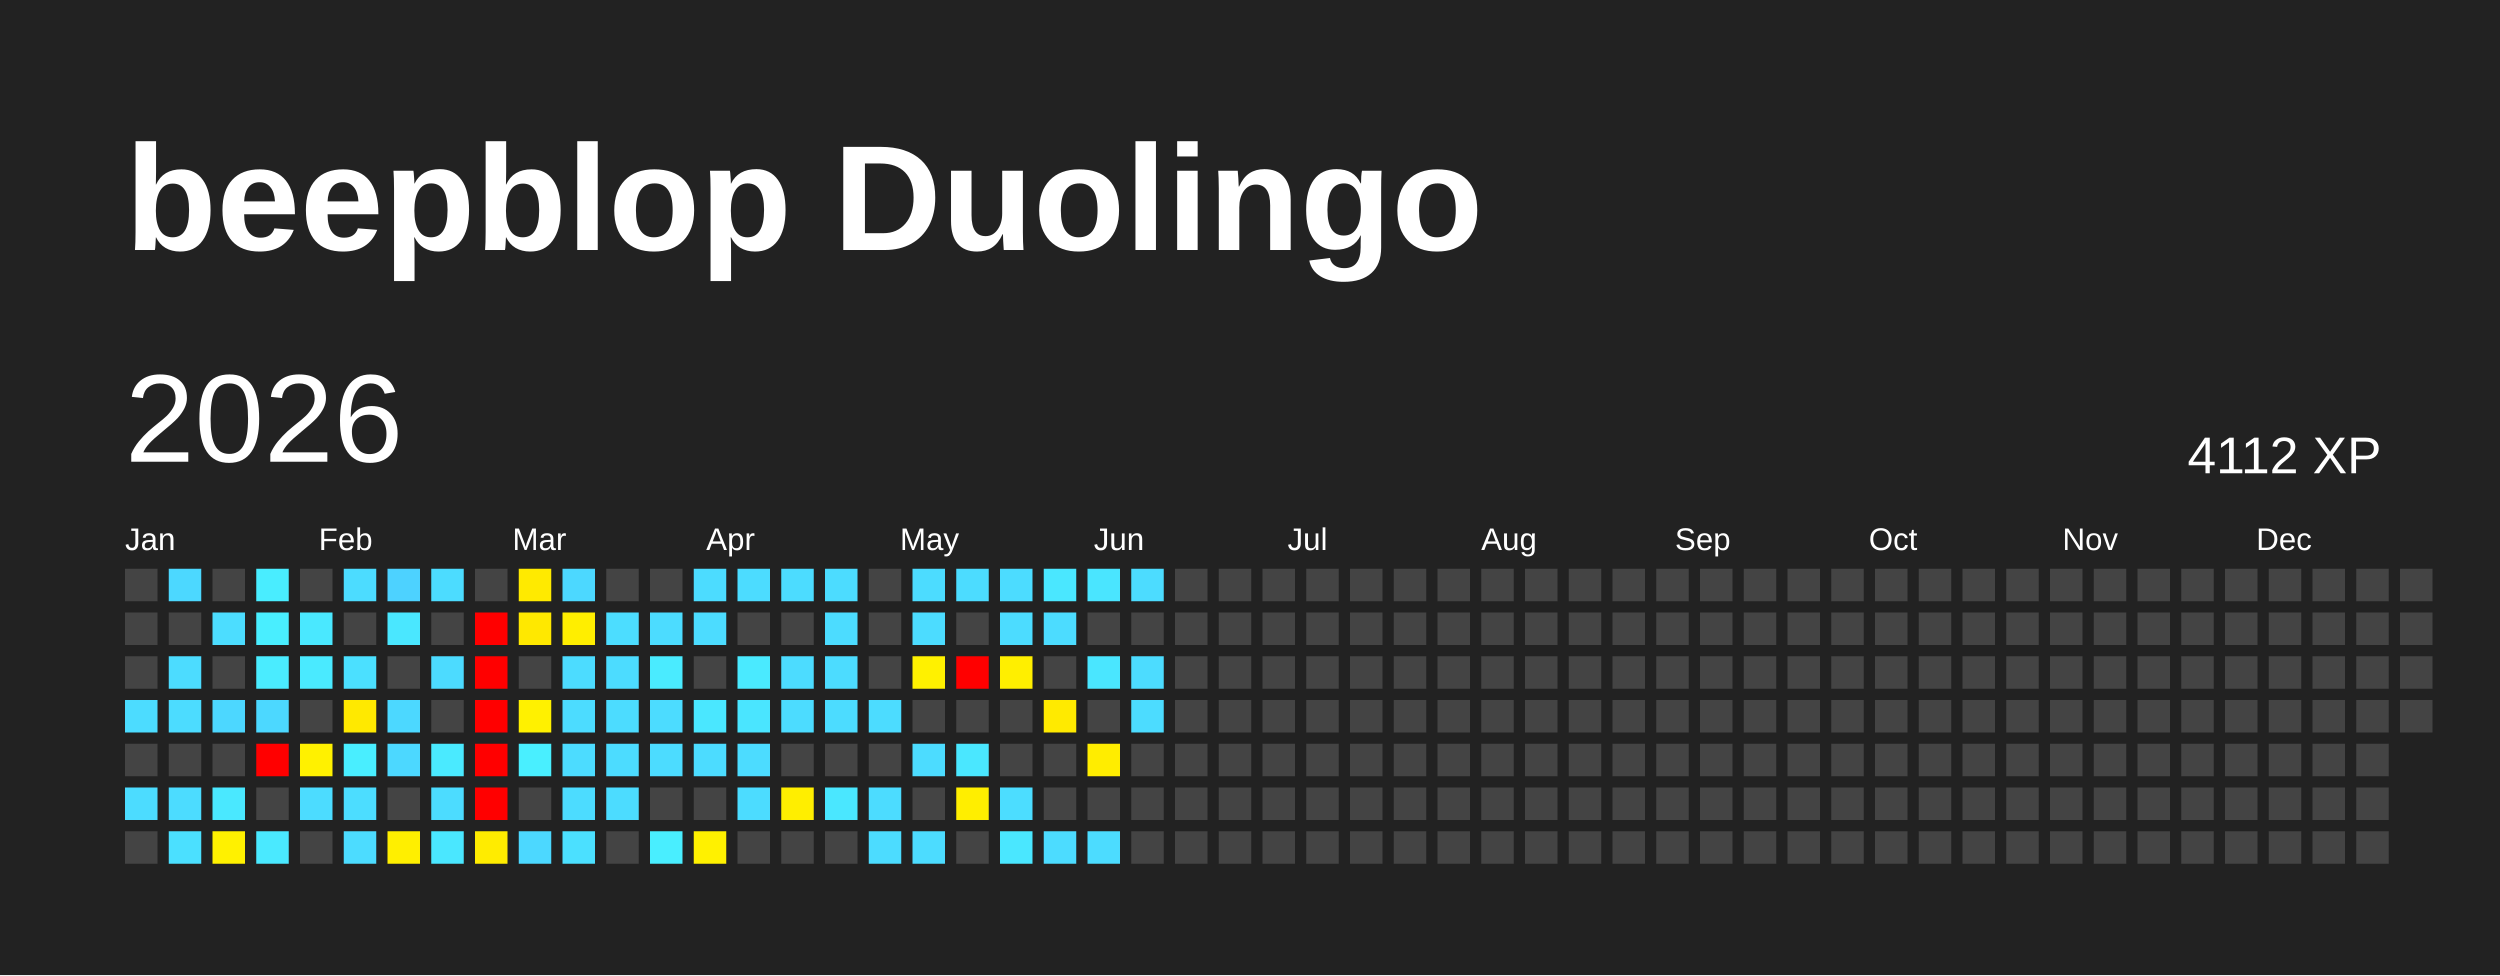
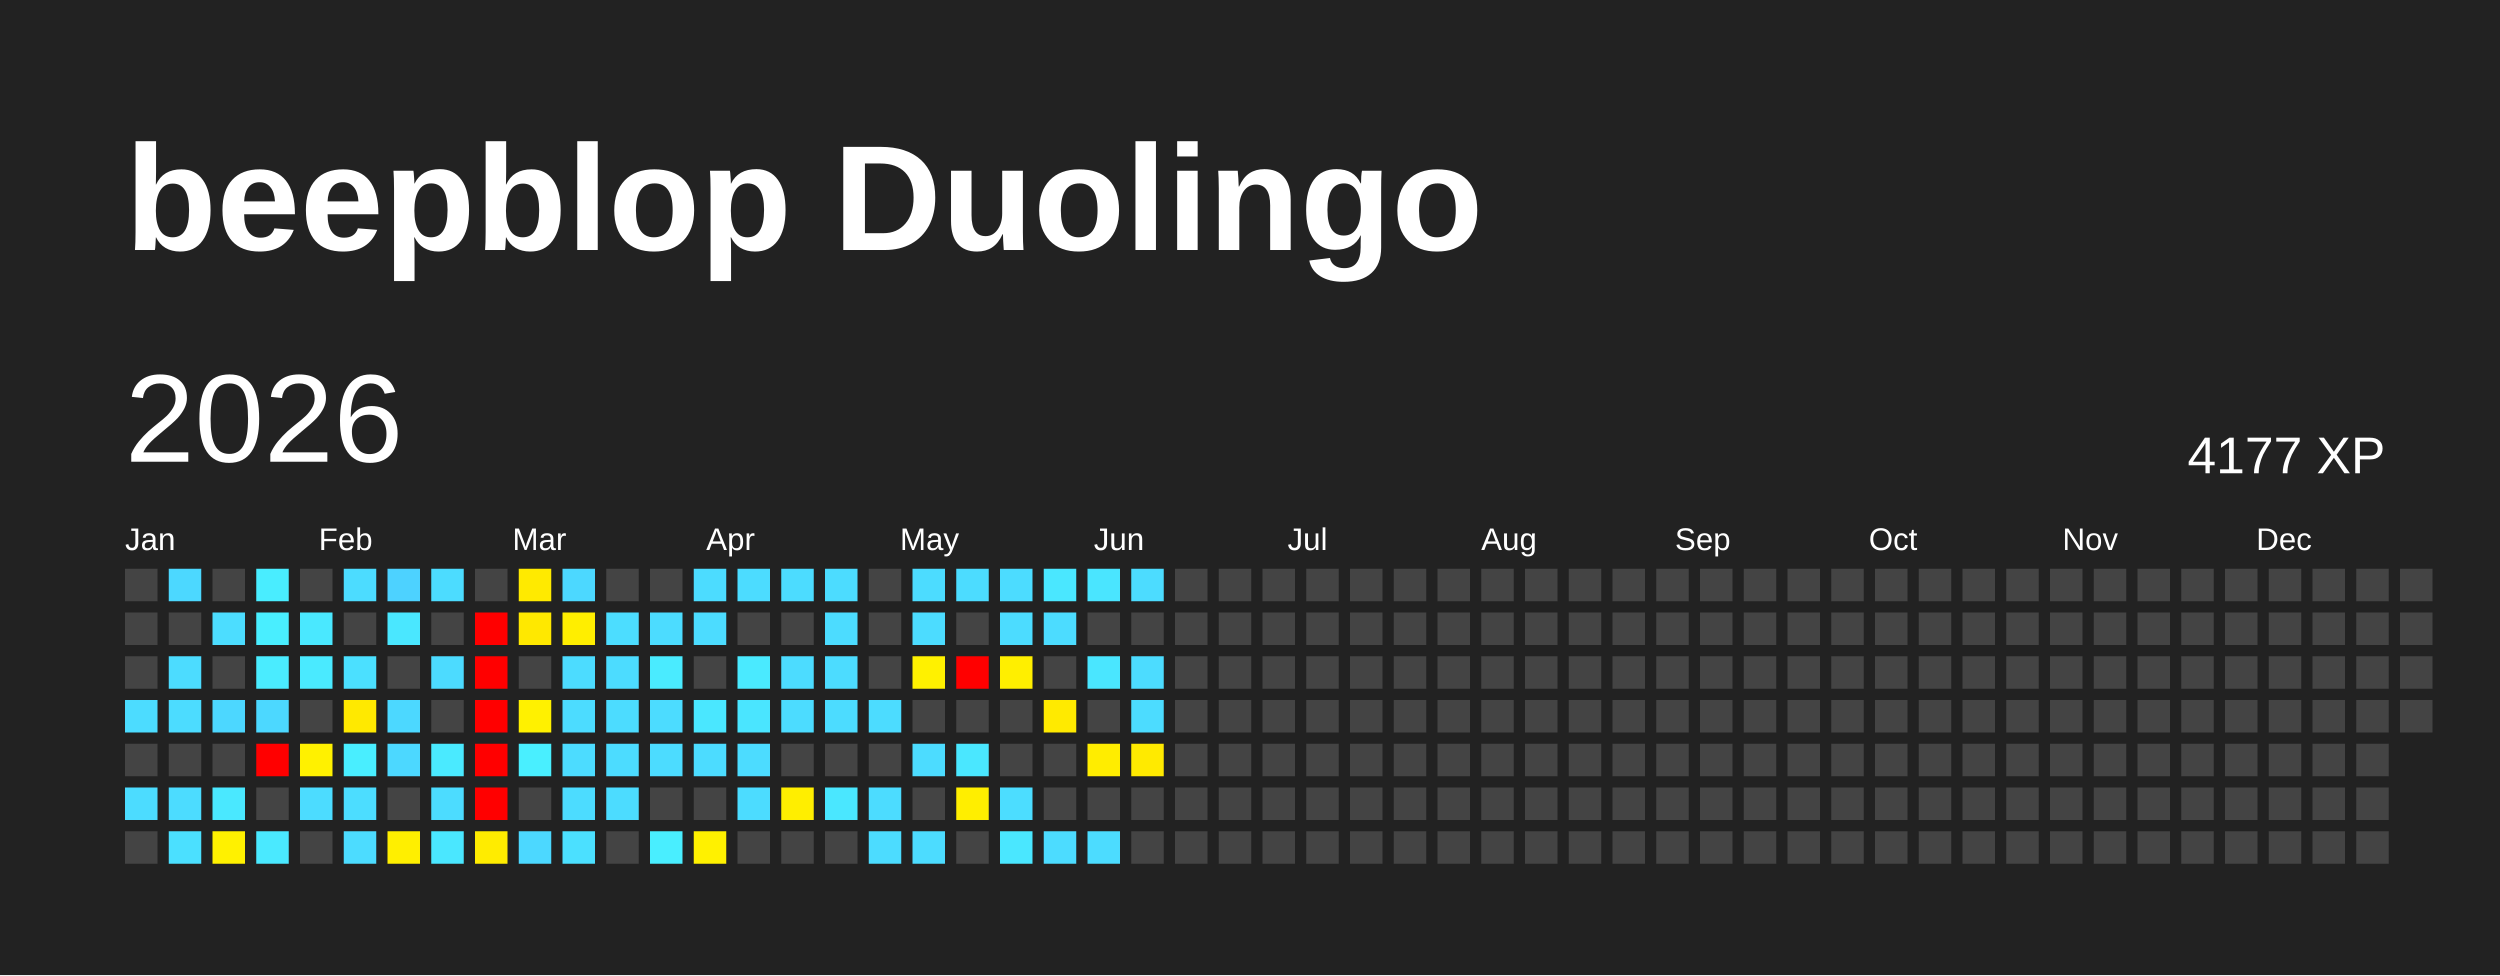
<svg xmlns="http://www.w3.org/2000/svg" baseProfile="full" height="78mm" version="1.1" viewBox="0,0,200,78" width="200mm">
  <defs />
  <rect fill="#222222" height="78" width="200" x="0" y="0" />
  <text fill="#FFFFFF" style="font-size:12px; font-family:Arial; font-weight:bold;" x="10" y="20">beepblop Duolingo</text>
  <text dominant-baseline="hanging" fill="#FFFFFF" style="font-size:10.0px; font-family:Arial;" x="10" y="30">2026</text>
-   <text dominant-baseline="hanging" fill="#FFFFFF" style="font-size:4.125px; font-family:Arial;" x="175" y="35">4112 XP</text>
+   <text dominant-baseline="hanging" fill="#FFFFFF" style="font-size:4.125px; font-family:Arial;" x="175" y="35">4177 XP</text>
  <text fill="#FFFFFF" style="font-size:2.5px; font-family:Arial" x="10.0" y="44">Jan</text>
  <text fill="#FFFFFF" style="font-size:2.5px; font-family:Arial" x="25.5" y="44">Feb</text>
  <text fill="#FFFFFF" style="font-size:2.5px; font-family:Arial" x="41.0" y="44">Mar</text>
  <text fill="#FFFFFF" style="font-size:2.5px; font-family:Arial" x="56.5" y="44">Apr</text>
  <text fill="#FFFFFF" style="font-size:2.5px; font-family:Arial" x="72.0" y="44">May</text>
  <text fill="#FFFFFF" style="font-size:2.5px; font-family:Arial" x="87.5" y="44">Jun</text>
  <text fill="#FFFFFF" style="font-size:2.5px; font-family:Arial" x="103.0" y="44">Jul</text>
  <text fill="#FFFFFF" style="font-size:2.5px; font-family:Arial" x="118.5" y="44">Aug</text>
  <text fill="#FFFFFF" style="font-size:2.5px; font-family:Arial" x="134.0" y="44">Sep</text>
  <text fill="#FFFFFF" style="font-size:2.5px; font-family:Arial" x="149.5" y="44">Oct</text>
  <text fill="#FFFFFF" style="font-size:2.5px; font-family:Arial" x="165.0" y="44">Nov</text>
  <text fill="#FFFFFF" style="font-size:2.5px; font-family:Arial" x="180.5" y="44">Dec</text>
  <rect fill="#444444" height="2.6" width="2.6" x="10.0" y="45.5" />
  <rect fill="#444444" height="2.6" width="2.6" x="10.0" y="49.0" />
  <rect fill="#444444" height="2.6" width="2.6" x="10.0" y="52.5" />
  <rect fill="#4cdcff" height="2.6" width="2.6" x="10.0" y="56.0" />
  <rect fill="#444444" height="2.6" width="2.6" x="10.0" y="59.5" />
  <rect fill="#4cdcff" height="2.6" width="2.6" x="10.0" y="63.0" />
  <rect fill="#444444" height="2.6" width="2.6" x="10.0" y="66.5" />
  <rect fill="#4cd8ff" height="2.6" width="2.6" x="13.5" y="45.5" />
  <rect fill="#444444" height="2.6" width="2.6" x="13.5" y="49.0" />
  <rect fill="#4cdcff" height="2.6" width="2.6" x="13.5" y="52.5" />
  <rect fill="#4cdcff" height="2.6" width="2.6" x="13.5" y="56.0" />
  <rect fill="#444444" height="2.6" width="2.6" x="13.5" y="59.5" />
  <rect fill="#4cdcff" height="2.6" width="2.6" x="13.5" y="63.0" />
  <rect fill="#4be0ff" height="2.6" width="2.6" x="13.5" y="66.5" />
  <rect fill="#444444" height="2.6" width="2.6" x="17.0" y="45.5" />
  <rect fill="#4cddff" height="2.6" width="2.6" x="17.0" y="49.0" />
  <rect fill="#444444" height="2.6" width="2.6" x="17.0" y="52.5" />
  <rect fill="#4cd7ff" height="2.6" width="2.6" x="17.0" y="56.0" />
  <rect fill="#444444" height="2.6" width="2.6" x="17.0" y="59.5" />
  <rect fill="#4ae8ff" height="2.6" width="2.6" x="17.0" y="63.0" />
  <rect fill="#fff100" height="2.6" width="2.6" x="17.0" y="66.5" />
  <rect fill="#49edff" height="2.6" width="2.6" x="20.5" y="45.5" />
  <rect fill="#49eeff" height="2.6" width="2.6" x="20.5" y="49.0" />
  <rect fill="#4aecff" height="2.6" width="2.6" x="20.5" y="52.5" />
  <rect fill="#4cd8ff" height="2.6" width="2.6" x="20.5" y="56.0" />
  <rect fill="red" height="2.6" width="2.6" x="20.5" y="59.5" />
  <rect fill="#444444" height="2.6" width="2.6" x="20.5" y="63.0" />
  <rect fill="#4ae9ff" height="2.6" width="2.6" x="20.5" y="66.5" />
  <rect fill="#444444" height="2.6" width="2.6" x="24.0" y="45.5" />
  <rect fill="#4ae8ff" height="2.6" width="2.6" x="24.0" y="49.0" />
  <rect fill="#4aeaff" height="2.6" width="2.6" x="24.0" y="52.5" />
  <rect fill="#444444" height="2.6" width="2.6" x="24.0" y="56.0" />
  <rect fill="#fff100" height="2.6" width="2.6" x="24.0" y="59.5" />
  <rect fill="#4cdcff" height="2.6" width="2.6" x="24.0" y="63.0" />
  <rect fill="#444444" height="2.6" width="2.6" x="24.0" y="66.5" />
  <rect fill="#4cdcff" height="2.6" width="2.6" x="27.5" y="45.5" />
  <rect fill="#444444" height="2.6" width="2.6" x="27.5" y="49.0" />
  <rect fill="#4be0ff" height="2.6" width="2.6" x="27.5" y="52.5" />
  <rect fill="#ffe900" height="2.6" width="2.6" x="27.5" y="56.0" />
  <rect fill="#49eeff" height="2.6" width="2.6" x="27.5" y="59.5" />
  <rect fill="#4cddff" height="2.6" width="2.6" x="27.5" y="63.0" />
  <rect fill="#4cdcff" height="2.6" width="2.6" x="27.5" y="66.5" />
  <rect fill="#4dd2ff" height="2.6" width="2.6" x="31.0" y="45.5" />
  <rect fill="#4ae7ff" height="2.6" width="2.6" x="31.0" y="49.0" />
  <rect fill="#444444" height="2.6" width="2.6" x="31.0" y="52.5" />
  <rect fill="#4cd8ff" height="2.6" width="2.6" x="31.0" y="56.0" />
  <rect fill="#4cd8ff" height="2.6" width="2.6" x="31.0" y="59.5" />
  <rect fill="#444444" height="2.6" width="2.6" x="31.0" y="63.0" />
  <rect fill="#ffef00" height="2.6" width="2.6" x="31.0" y="66.5" />
  <rect fill="#4cdcff" height="2.6" width="2.6" x="34.5" y="45.5" />
  <rect fill="#444444" height="2.6" width="2.6" x="34.5" y="49.0" />
  <rect fill="#4cdbff" height="2.6" width="2.6" x="34.5" y="52.5" />
  <rect fill="#444444" height="2.6" width="2.6" x="34.5" y="56.0" />
  <rect fill="#4aeaff" height="2.6" width="2.6" x="34.5" y="59.5" />
  <rect fill="#4cdcff" height="2.6" width="2.6" x="34.5" y="63.0" />
  <rect fill="#4ae7ff" height="2.6" width="2.6" x="34.5" y="66.5" />
  <rect fill="#444444" height="2.6" width="2.6" x="38.0" y="45.5" />
  <rect fill="red" height="2.6" width="2.6" x="38.0" y="49.0" />
  <rect fill="red" height="2.6" width="2.6" x="38.0" y="52.5" />
  <rect fill="red" height="2.6" width="2.6" x="38.0" y="56.0" />
  <rect fill="red" height="2.6" width="2.6" x="38.0" y="59.5" />
  <rect fill="red" height="2.6" width="2.6" x="38.0" y="63.0" />
  <rect fill="#ffec00" height="2.6" width="2.6" x="38.0" y="66.5" />
  <rect fill="#ffea00" height="2.6" width="2.6" x="41.5" y="45.5" />
  <rect fill="#ffe800" height="2.6" width="2.6" x="41.5" y="49.0" />
  <rect fill="#444444" height="2.6" width="2.6" x="41.5" y="52.5" />
  <rect fill="#fff100" height="2.6" width="2.6" x="41.5" y="56.0" />
  <rect fill="#49efff" height="2.6" width="2.6" x="41.5" y="59.5" />
  <rect fill="#444444" height="2.6" width="2.6" x="41.5" y="63.0" />
  <rect fill="#4cd8ff" height="2.6" width="2.6" x="41.5" y="66.5" />
  <rect fill="#4cd8ff" height="2.6" width="2.6" x="45.0" y="45.5" />
  <rect fill="#ffee00" height="2.6" width="2.6" x="45.0" y="49.0" />
  <rect fill="#4cdcff" height="2.6" width="2.6" x="45.0" y="52.5" />
  <rect fill="#4cdcff" height="2.6" width="2.6" x="45.0" y="56.0" />
  <rect fill="#4cdcff" height="2.6" width="2.6" x="45.0" y="59.5" />
  <rect fill="#4cdcff" height="2.6" width="2.6" x="45.0" y="63.0" />
  <rect fill="#4be0ff" height="2.6" width="2.6" x="45.0" y="66.5" />
  <rect fill="#444444" height="2.6" width="2.6" x="48.5" y="45.5" />
  <rect fill="#4cddff" height="2.6" width="2.6" x="48.5" y="49.0" />
  <rect fill="#4cdcff" height="2.6" width="2.6" x="48.5" y="52.5" />
  <rect fill="#4cdcff" height="2.6" width="2.6" x="48.5" y="56.0" />
  <rect fill="#4cdcff" height="2.6" width="2.6" x="48.5" y="59.5" />
  <rect fill="#4cdcff" height="2.6" width="2.6" x="48.5" y="63.0" />
  <rect fill="#444444" height="2.6" width="2.6" x="48.5" y="66.5" />
  <rect fill="#444444" height="2.6" width="2.6" x="52.0" y="45.5" />
  <rect fill="#4cdcff" height="2.6" width="2.6" x="52.0" y="49.0" />
  <rect fill="#4aebff" height="2.6" width="2.6" x="52.0" y="52.5" />
  <rect fill="#4cdcff" height="2.6" width="2.6" x="52.0" y="56.0" />
  <rect fill="#4cdcff" height="2.6" width="2.6" x="52.0" y="59.5" />
  <rect fill="#444444" height="2.6" width="2.6" x="52.0" y="63.0" />
  <rect fill="#49eeff" height="2.6" width="2.6" x="52.0" y="66.5" />
  <rect fill="#4cdcff" height="2.6" width="2.6" x="55.5" y="45.5" />
  <rect fill="#4cdcff" height="2.6" width="2.6" x="55.5" y="49.0" />
  <rect fill="#444444" height="2.6" width="2.6" x="55.5" y="52.5" />
  <rect fill="#4ae7ff" height="2.6" width="2.6" x="55.5" y="56.0" />
  <rect fill="#4cdcff" height="2.6" width="2.6" x="55.5" y="59.5" />
  <rect fill="#444444" height="2.6" width="2.6" x="55.5" y="63.0" />
  <rect fill="#fff100" height="2.6" width="2.6" x="55.5" y="66.5" />
  <rect fill="#4cdcff" height="2.6" width="2.6" x="59.0" y="45.5" />
  <rect fill="#444444" height="2.6" width="2.6" x="59.0" y="49.0" />
  <rect fill="#4aeaff" height="2.6" width="2.6" x="59.0" y="52.5" />
  <rect fill="#4ae5ff" height="2.6" width="2.6" x="59.0" y="56.0" />
  <rect fill="#4cdcff" height="2.6" width="2.6" x="59.0" y="59.5" />
  <rect fill="#4cdcff" height="2.6" width="2.6" x="59.0" y="63.0" />
  <rect fill="#444444" height="2.6" width="2.6" x="59.0" y="66.5" />
  <rect fill="#4cdcff" height="2.6" width="2.6" x="62.5" y="45.5" />
  <rect fill="#444444" height="2.6" width="2.6" x="62.5" y="49.0" />
  <rect fill="#4cdcff" height="2.6" width="2.6" x="62.5" y="52.5" />
  <rect fill="#4cdcff" height="2.6" width="2.6" x="62.5" y="56.0" />
  <rect fill="#444444" height="2.6" width="2.6" x="62.5" y="59.5" />
  <rect fill="#ffee00" height="2.6" width="2.6" x="62.5" y="63.0" />
  <rect fill="#444444" height="2.6" width="2.6" x="62.5" y="66.5" />
  <rect fill="#4cdcff" height="2.6" width="2.6" x="66.0" y="45.5" />
  <rect fill="#4cdcff" height="2.6" width="2.6" x="66.0" y="49.0" />
  <rect fill="#4cdcff" height="2.6" width="2.6" x="66.0" y="52.5" />
  <rect fill="#4cdcff" height="2.6" width="2.6" x="66.0" y="56.0" />
  <rect fill="#444444" height="2.6" width="2.6" x="66.0" y="59.5" />
  <rect fill="#4ae7ff" height="2.6" width="2.6" x="66.0" y="63.0" />
  <rect fill="#444444" height="2.6" width="2.6" x="66.0" y="66.5" />
  <rect fill="#444444" height="2.6" width="2.6" x="69.5" y="45.5" />
  <rect fill="#444444" height="2.6" width="2.6" x="69.5" y="49.0" />
  <rect fill="#444444" height="2.6" width="2.6" x="69.5" y="52.5" />
  <rect fill="#4cdcff" height="2.6" width="2.6" x="69.5" y="56.0" />
  <rect fill="#444444" height="2.6" width="2.6" x="69.5" y="59.5" />
  <rect fill="#4cdcff" height="2.6" width="2.6" x="69.5" y="63.0" />
  <rect fill="#4cdcff" height="2.6" width="2.6" x="69.5" y="66.5" />
  <rect fill="#4cdcff" height="2.6" width="2.6" x="73.0" y="45.5" />
  <rect fill="#4cdcff" height="2.6" width="2.6" x="73.0" y="49.0" />
  <rect fill="#fff100" height="2.6" width="2.6" x="73.0" y="52.5" />
  <rect fill="#444444" height="2.6" width="2.6" x="73.0" y="56.0" />
  <rect fill="#4cdcff" height="2.6" width="2.6" x="73.0" y="59.5" />
  <rect fill="#444444" height="2.6" width="2.6" x="73.0" y="63.0" />
  <rect fill="#4cdcff" height="2.6" width="2.6" x="73.0" y="66.5" />
  <rect fill="#4cdcff" height="2.6" width="2.6" x="76.5" y="45.5" />
  <rect fill="#444444" height="2.6" width="2.6" x="76.5" y="49.0" />
  <rect fill="red" height="2.6" width="2.6" x="76.5" y="52.5" />
  <rect fill="#444444" height="2.6" width="2.6" x="76.5" y="56.0" />
  <rect fill="#4ae7ff" height="2.6" width="2.6" x="76.5" y="59.5" />
  <rect fill="#ffee00" height="2.6" width="2.6" x="76.5" y="63.0" />
  <rect fill="#444444" height="2.6" width="2.6" x="76.5" y="66.5" />
  <rect fill="#4cdcff" height="2.6" width="2.6" x="80.0" y="45.5" />
  <rect fill="#4cdcff" height="2.6" width="2.6" x="80.0" y="49.0" />
  <rect fill="#ffef00" height="2.6" width="2.6" x="80.0" y="52.5" />
  <rect fill="#444444" height="2.6" width="2.6" x="80.0" y="56.0" />
  <rect fill="#444444" height="2.6" width="2.6" x="80.0" y="59.5" />
  <rect fill="#4cddff" height="2.6" width="2.6" x="80.0" y="63.0" />
  <rect fill="#4ae7ff" height="2.6" width="2.6" x="80.0" y="66.5" />
  <rect fill="#4ae7ff" height="2.6" width="2.6" x="83.5" y="45.5" />
  <rect fill="#4cdcff" height="2.6" width="2.6" x="83.5" y="49.0" />
  <rect fill="#444444" height="2.6" width="2.6" x="83.5" y="52.5" />
  <rect fill="#ffea00" height="2.6" width="2.6" x="83.5" y="56.0" />
  <rect fill="#444444" height="2.6" width="2.6" x="83.5" y="59.5" />
  <rect fill="#444444" height="2.6" width="2.6" x="83.5" y="63.0" />
  <rect fill="#4cdcff" height="2.6" width="2.6" x="83.5" y="66.5" />
  <rect fill="#4ae5ff" height="2.6" width="2.6" x="87.0" y="45.5" />
  <rect fill="#444444" height="2.6" width="2.6" x="87.0" y="49.0" />
  <rect fill="#4ae6ff" height="2.6" width="2.6" x="87.0" y="52.5" />
  <rect fill="#444444" height="2.6" width="2.6" x="87.0" y="56.0" />
  <rect fill="#ffed00" height="2.6" width="2.6" x="87.0" y="59.5" />
  <rect fill="#444444" height="2.6" width="2.6" x="87.0" y="63.0" />
  <rect fill="#4cdcff" height="2.6" width="2.6" x="87.0" y="66.5" />
  <rect fill="#4cdcff" height="2.6" width="2.6" x="90.5" y="45.5" />
  <rect fill="#444444" height="2.6" width="2.6" x="90.5" y="49.0" />
  <rect fill="#4cdcff" height="2.6" width="2.6" x="90.5" y="52.5" />
  <rect fill="#4cdcff" height="2.6" width="2.6" x="90.5" y="56.0" />
-   <rect fill="#444444" height="2.6" width="2.6" x="90.5" y="59.5" />
+   <rect fill="#ffea00" height="2.6" width="2.6" x="90.5" y="59.5" />
  <rect fill="#444444" height="2.6" width="2.6" x="90.5" y="63.0" />
  <rect fill="#444444" height="2.6" width="2.6" x="90.5" y="66.5" />
  <rect fill="#444444" height="2.6" width="2.6" x="94.0" y="45.5" />
  <rect fill="#444444" height="2.6" width="2.6" x="94.0" y="49.0" />
  <rect fill="#444444" height="2.6" width="2.6" x="94.0" y="52.5" />
  <rect fill="#444444" height="2.6" width="2.6" x="94.0" y="56.0" />
  <rect fill="#444444" height="2.6" width="2.6" x="94.0" y="59.5" />
  <rect fill="#444444" height="2.6" width="2.6" x="94.0" y="63.0" />
  <rect fill="#444444" height="2.6" width="2.6" x="94.0" y="66.5" />
  <rect fill="#444444" height="2.6" width="2.6" x="97.5" y="45.5" />
  <rect fill="#444444" height="2.6" width="2.6" x="97.5" y="49.0" />
  <rect fill="#444444" height="2.6" width="2.6" x="97.5" y="52.5" />
  <rect fill="#444444" height="2.6" width="2.6" x="97.5" y="56.0" />
  <rect fill="#444444" height="2.6" width="2.6" x="97.5" y="59.5" />
  <rect fill="#444444" height="2.6" width="2.6" x="97.5" y="63.0" />
  <rect fill="#444444" height="2.6" width="2.6" x="97.5" y="66.5" />
  <rect fill="#444444" height="2.6" width="2.6" x="101.0" y="45.5" />
  <rect fill="#444444" height="2.6" width="2.6" x="101.0" y="49.0" />
  <rect fill="#444444" height="2.6" width="2.6" x="101.0" y="52.5" />
  <rect fill="#444444" height="2.6" width="2.6" x="101.0" y="56.0" />
  <rect fill="#444444" height="2.6" width="2.6" x="101.0" y="59.5" />
  <rect fill="#444444" height="2.6" width="2.6" x="101.0" y="63.0" />
  <rect fill="#444444" height="2.6" width="2.6" x="101.0" y="66.5" />
  <rect fill="#444444" height="2.6" width="2.6" x="104.5" y="45.5" />
  <rect fill="#444444" height="2.6" width="2.6" x="104.5" y="49.0" />
  <rect fill="#444444" height="2.6" width="2.6" x="104.5" y="52.5" />
  <rect fill="#444444" height="2.6" width="2.6" x="104.5" y="56.0" />
  <rect fill="#444444" height="2.6" width="2.6" x="104.5" y="59.5" />
  <rect fill="#444444" height="2.6" width="2.6" x="104.5" y="63.0" />
  <rect fill="#444444" height="2.6" width="2.6" x="104.5" y="66.5" />
  <rect fill="#444444" height="2.6" width="2.6" x="108.0" y="45.5" />
  <rect fill="#444444" height="2.6" width="2.6" x="108.0" y="49.0" />
  <rect fill="#444444" height="2.6" width="2.6" x="108.0" y="52.5" />
  <rect fill="#444444" height="2.6" width="2.6" x="108.0" y="56.0" />
  <rect fill="#444444" height="2.6" width="2.6" x="108.0" y="59.5" />
  <rect fill="#444444" height="2.6" width="2.6" x="108.0" y="63.0" />
  <rect fill="#444444" height="2.6" width="2.6" x="108.0" y="66.5" />
  <rect fill="#444444" height="2.6" width="2.6" x="111.5" y="45.5" />
  <rect fill="#444444" height="2.6" width="2.6" x="111.5" y="49.0" />
  <rect fill="#444444" height="2.6" width="2.6" x="111.5" y="52.5" />
  <rect fill="#444444" height="2.6" width="2.6" x="111.5" y="56.0" />
  <rect fill="#444444" height="2.6" width="2.6" x="111.5" y="59.5" />
  <rect fill="#444444" height="2.6" width="2.6" x="111.5" y="63.0" />
  <rect fill="#444444" height="2.6" width="2.6" x="111.5" y="66.5" />
  <rect fill="#444444" height="2.6" width="2.6" x="115.0" y="45.5" />
  <rect fill="#444444" height="2.6" width="2.6" x="115.0" y="49.0" />
  <rect fill="#444444" height="2.6" width="2.6" x="115.0" y="52.5" />
  <rect fill="#444444" height="2.6" width="2.6" x="115.0" y="56.0" />
  <rect fill="#444444" height="2.6" width="2.6" x="115.0" y="59.5" />
  <rect fill="#444444" height="2.6" width="2.6" x="115.0" y="63.0" />
  <rect fill="#444444" height="2.6" width="2.6" x="115.0" y="66.5" />
  <rect fill="#444444" height="2.6" width="2.6" x="118.5" y="45.5" />
  <rect fill="#444444" height="2.6" width="2.6" x="118.5" y="49.0" />
  <rect fill="#444444" height="2.6" width="2.6" x="118.5" y="52.5" />
  <rect fill="#444444" height="2.6" width="2.6" x="118.5" y="56.0" />
  <rect fill="#444444" height="2.6" width="2.6" x="118.5" y="59.5" />
  <rect fill="#444444" height="2.6" width="2.6" x="118.5" y="63.0" />
  <rect fill="#444444" height="2.6" width="2.6" x="118.5" y="66.5" />
  <rect fill="#444444" height="2.6" width="2.6" x="122.0" y="45.5" />
  <rect fill="#444444" height="2.6" width="2.6" x="122.0" y="49.0" />
  <rect fill="#444444" height="2.6" width="2.6" x="122.0" y="52.5" />
  <rect fill="#444444" height="2.6" width="2.6" x="122.0" y="56.0" />
  <rect fill="#444444" height="2.6" width="2.6" x="122.0" y="59.5" />
  <rect fill="#444444" height="2.6" width="2.6" x="122.0" y="63.0" />
  <rect fill="#444444" height="2.6" width="2.6" x="122.0" y="66.5" />
  <rect fill="#444444" height="2.6" width="2.6" x="125.5" y="45.5" />
  <rect fill="#444444" height="2.6" width="2.6" x="125.5" y="49.0" />
  <rect fill="#444444" height="2.6" width="2.6" x="125.5" y="52.5" />
  <rect fill="#444444" height="2.6" width="2.6" x="125.5" y="56.0" />
  <rect fill="#444444" height="2.6" width="2.6" x="125.5" y="59.5" />
  <rect fill="#444444" height="2.6" width="2.6" x="125.5" y="63.0" />
  <rect fill="#444444" height="2.6" width="2.6" x="125.5" y="66.5" />
  <rect fill="#444444" height="2.6" width="2.6" x="129.0" y="45.5" />
  <rect fill="#444444" height="2.6" width="2.6" x="129.0" y="49.0" />
  <rect fill="#444444" height="2.6" width="2.6" x="129.0" y="52.5" />
  <rect fill="#444444" height="2.6" width="2.6" x="129.0" y="56.0" />
  <rect fill="#444444" height="2.6" width="2.6" x="129.0" y="59.5" />
  <rect fill="#444444" height="2.6" width="2.6" x="129.0" y="63.0" />
  <rect fill="#444444" height="2.6" width="2.6" x="129.0" y="66.5" />
  <rect fill="#444444" height="2.6" width="2.6" x="132.5" y="45.5" />
  <rect fill="#444444" height="2.6" width="2.6" x="132.5" y="49.0" />
  <rect fill="#444444" height="2.6" width="2.6" x="132.5" y="52.5" />
  <rect fill="#444444" height="2.6" width="2.6" x="132.5" y="56.0" />
  <rect fill="#444444" height="2.6" width="2.6" x="132.5" y="59.5" />
  <rect fill="#444444" height="2.6" width="2.6" x="132.5" y="63.0" />
  <rect fill="#444444" height="2.6" width="2.6" x="132.5" y="66.5" />
  <rect fill="#444444" height="2.6" width="2.6" x="136.0" y="45.5" />
  <rect fill="#444444" height="2.6" width="2.6" x="136.0" y="49.0" />
  <rect fill="#444444" height="2.6" width="2.6" x="136.0" y="52.5" />
  <rect fill="#444444" height="2.6" width="2.6" x="136.0" y="56.0" />
  <rect fill="#444444" height="2.6" width="2.6" x="136.0" y="59.5" />
  <rect fill="#444444" height="2.6" width="2.6" x="136.0" y="63.0" />
  <rect fill="#444444" height="2.6" width="2.6" x="136.0" y="66.5" />
  <rect fill="#444444" height="2.6" width="2.6" x="139.5" y="45.5" />
  <rect fill="#444444" height="2.6" width="2.6" x="139.5" y="49.0" />
  <rect fill="#444444" height="2.6" width="2.6" x="139.5" y="52.5" />
  <rect fill="#444444" height="2.6" width="2.6" x="139.5" y="56.0" />
  <rect fill="#444444" height="2.6" width="2.6" x="139.5" y="59.5" />
  <rect fill="#444444" height="2.6" width="2.6" x="139.5" y="63.0" />
  <rect fill="#444444" height="2.6" width="2.6" x="139.5" y="66.5" />
  <rect fill="#444444" height="2.6" width="2.6" x="143.0" y="45.5" />
  <rect fill="#444444" height="2.6" width="2.6" x="143.0" y="49.0" />
  <rect fill="#444444" height="2.6" width="2.6" x="143.0" y="52.5" />
  <rect fill="#444444" height="2.6" width="2.6" x="143.0" y="56.0" />
  <rect fill="#444444" height="2.6" width="2.6" x="143.0" y="59.5" />
  <rect fill="#444444" height="2.6" width="2.6" x="143.0" y="63.0" />
  <rect fill="#444444" height="2.6" width="2.6" x="143.0" y="66.5" />
  <rect fill="#444444" height="2.6" width="2.6" x="146.5" y="45.5" />
  <rect fill="#444444" height="2.6" width="2.6" x="146.5" y="49.0" />
  <rect fill="#444444" height="2.6" width="2.6" x="146.5" y="52.5" />
  <rect fill="#444444" height="2.6" width="2.6" x="146.5" y="56.0" />
  <rect fill="#444444" height="2.6" width="2.6" x="146.5" y="59.5" />
  <rect fill="#444444" height="2.6" width="2.6" x="146.5" y="63.0" />
  <rect fill="#444444" height="2.6" width="2.6" x="146.5" y="66.5" />
  <rect fill="#444444" height="2.6" width="2.6" x="150.0" y="45.5" />
  <rect fill="#444444" height="2.6" width="2.6" x="150.0" y="49.0" />
  <rect fill="#444444" height="2.6" width="2.6" x="150.0" y="52.5" />
  <rect fill="#444444" height="2.6" width="2.6" x="150.0" y="56.0" />
  <rect fill="#444444" height="2.6" width="2.6" x="150.0" y="59.5" />
  <rect fill="#444444" height="2.6" width="2.6" x="150.0" y="63.0" />
  <rect fill="#444444" height="2.6" width="2.6" x="150.0" y="66.5" />
  <rect fill="#444444" height="2.6" width="2.6" x="153.5" y="45.5" />
  <rect fill="#444444" height="2.6" width="2.6" x="153.5" y="49.0" />
  <rect fill="#444444" height="2.6" width="2.6" x="153.5" y="52.5" />
  <rect fill="#444444" height="2.6" width="2.6" x="153.5" y="56.0" />
  <rect fill="#444444" height="2.6" width="2.6" x="153.5" y="59.5" />
  <rect fill="#444444" height="2.6" width="2.6" x="153.5" y="63.0" />
  <rect fill="#444444" height="2.6" width="2.6" x="153.5" y="66.5" />
  <rect fill="#444444" height="2.6" width="2.6" x="157.0" y="45.5" />
  <rect fill="#444444" height="2.6" width="2.6" x="157.0" y="49.0" />
  <rect fill="#444444" height="2.6" width="2.6" x="157.0" y="52.5" />
  <rect fill="#444444" height="2.6" width="2.6" x="157.0" y="56.0" />
  <rect fill="#444444" height="2.6" width="2.6" x="157.0" y="59.5" />
  <rect fill="#444444" height="2.6" width="2.6" x="157.0" y="63.0" />
  <rect fill="#444444" height="2.6" width="2.6" x="157.0" y="66.5" />
  <rect fill="#444444" height="2.6" width="2.6" x="160.5" y="45.5" />
  <rect fill="#444444" height="2.6" width="2.6" x="160.5" y="49.0" />
  <rect fill="#444444" height="2.6" width="2.6" x="160.5" y="52.5" />
  <rect fill="#444444" height="2.6" width="2.6" x="160.5" y="56.0" />
  <rect fill="#444444" height="2.6" width="2.6" x="160.5" y="59.5" />
  <rect fill="#444444" height="2.6" width="2.6" x="160.5" y="63.0" />
  <rect fill="#444444" height="2.6" width="2.6" x="160.5" y="66.5" />
  <rect fill="#444444" height="2.6" width="2.6" x="164.0" y="45.5" />
  <rect fill="#444444" height="2.6" width="2.6" x="164.0" y="49.0" />
  <rect fill="#444444" height="2.6" width="2.6" x="164.0" y="52.5" />
  <rect fill="#444444" height="2.6" width="2.6" x="164.0" y="56.0" />
  <rect fill="#444444" height="2.6" width="2.6" x="164.0" y="59.5" />
  <rect fill="#444444" height="2.6" width="2.6" x="164.0" y="63.0" />
  <rect fill="#444444" height="2.6" width="2.6" x="164.0" y="66.5" />
  <rect fill="#444444" height="2.6" width="2.6" x="167.5" y="45.5" />
  <rect fill="#444444" height="2.6" width="2.6" x="167.5" y="49.0" />
  <rect fill="#444444" height="2.6" width="2.6" x="167.5" y="52.5" />
  <rect fill="#444444" height="2.6" width="2.6" x="167.5" y="56.0" />
  <rect fill="#444444" height="2.6" width="2.6" x="167.5" y="59.5" />
  <rect fill="#444444" height="2.6" width="2.6" x="167.5" y="63.0" />
  <rect fill="#444444" height="2.6" width="2.6" x="167.5" y="66.5" />
  <rect fill="#444444" height="2.6" width="2.6" x="171.0" y="45.5" />
  <rect fill="#444444" height="2.6" width="2.6" x="171.0" y="49.0" />
  <rect fill="#444444" height="2.6" width="2.6" x="171.0" y="52.5" />
  <rect fill="#444444" height="2.6" width="2.6" x="171.0" y="56.0" />
  <rect fill="#444444" height="2.6" width="2.6" x="171.0" y="59.5" />
  <rect fill="#444444" height="2.6" width="2.6" x="171.0" y="63.0" />
  <rect fill="#444444" height="2.6" width="2.6" x="171.0" y="66.5" />
  <rect fill="#444444" height="2.6" width="2.6" x="174.5" y="45.5" />
  <rect fill="#444444" height="2.6" width="2.6" x="174.5" y="49.0" />
  <rect fill="#444444" height="2.6" width="2.6" x="174.5" y="52.5" />
  <rect fill="#444444" height="2.6" width="2.6" x="174.5" y="56.0" />
  <rect fill="#444444" height="2.6" width="2.6" x="174.5" y="59.5" />
  <rect fill="#444444" height="2.6" width="2.6" x="174.5" y="63.0" />
  <rect fill="#444444" height="2.6" width="2.6" x="174.5" y="66.5" />
  <rect fill="#444444" height="2.6" width="2.6" x="178.0" y="45.5" />
  <rect fill="#444444" height="2.6" width="2.6" x="178.0" y="49.0" />
  <rect fill="#444444" height="2.6" width="2.6" x="178.0" y="52.5" />
  <rect fill="#444444" height="2.6" width="2.6" x="178.0" y="56.0" />
  <rect fill="#444444" height="2.6" width="2.6" x="178.0" y="59.5" />
  <rect fill="#444444" height="2.6" width="2.6" x="178.0" y="63.0" />
  <rect fill="#444444" height="2.6" width="2.6" x="178.0" y="66.5" />
  <rect fill="#444444" height="2.6" width="2.6" x="181.5" y="45.5" />
  <rect fill="#444444" height="2.6" width="2.6" x="181.5" y="49.0" />
  <rect fill="#444444" height="2.6" width="2.6" x="181.5" y="52.5" />
  <rect fill="#444444" height="2.6" width="2.6" x="181.5" y="56.0" />
  <rect fill="#444444" height="2.6" width="2.6" x="181.5" y="59.5" />
  <rect fill="#444444" height="2.6" width="2.6" x="181.5" y="63.0" />
  <rect fill="#444444" height="2.6" width="2.6" x="181.5" y="66.5" />
  <rect fill="#444444" height="2.6" width="2.6" x="185.0" y="45.5" />
  <rect fill="#444444" height="2.6" width="2.6" x="185.0" y="49.0" />
  <rect fill="#444444" height="2.6" width="2.6" x="185.0" y="52.5" />
  <rect fill="#444444" height="2.6" width="2.6" x="185.0" y="56.0" />
  <rect fill="#444444" height="2.6" width="2.6" x="185.0" y="59.5" />
  <rect fill="#444444" height="2.6" width="2.6" x="185.0" y="63.0" />
  <rect fill="#444444" height="2.6" width="2.6" x="185.0" y="66.5" />
  <rect fill="#444444" height="2.6" width="2.6" x="188.5" y="45.5" />
  <rect fill="#444444" height="2.6" width="2.6" x="188.5" y="49.0" />
  <rect fill="#444444" height="2.6" width="2.6" x="188.5" y="52.5" />
  <rect fill="#444444" height="2.6" width="2.6" x="188.5" y="56.0" />
  <rect fill="#444444" height="2.6" width="2.6" x="188.5" y="59.5" />
  <rect fill="#444444" height="2.6" width="2.6" x="188.5" y="63.0" />
  <rect fill="#444444" height="2.6" width="2.6" x="188.5" y="66.5" />
  <rect fill="#444444" height="2.6" width="2.6" x="192.0" y="45.5" />
  <rect fill="#444444" height="2.6" width="2.6" x="192.0" y="49.0" />
  <rect fill="#444444" height="2.6" width="2.6" x="192.0" y="52.5" />
  <rect fill="#444444" height="2.6" width="2.6" x="192.0" y="56.0" />
</svg>
